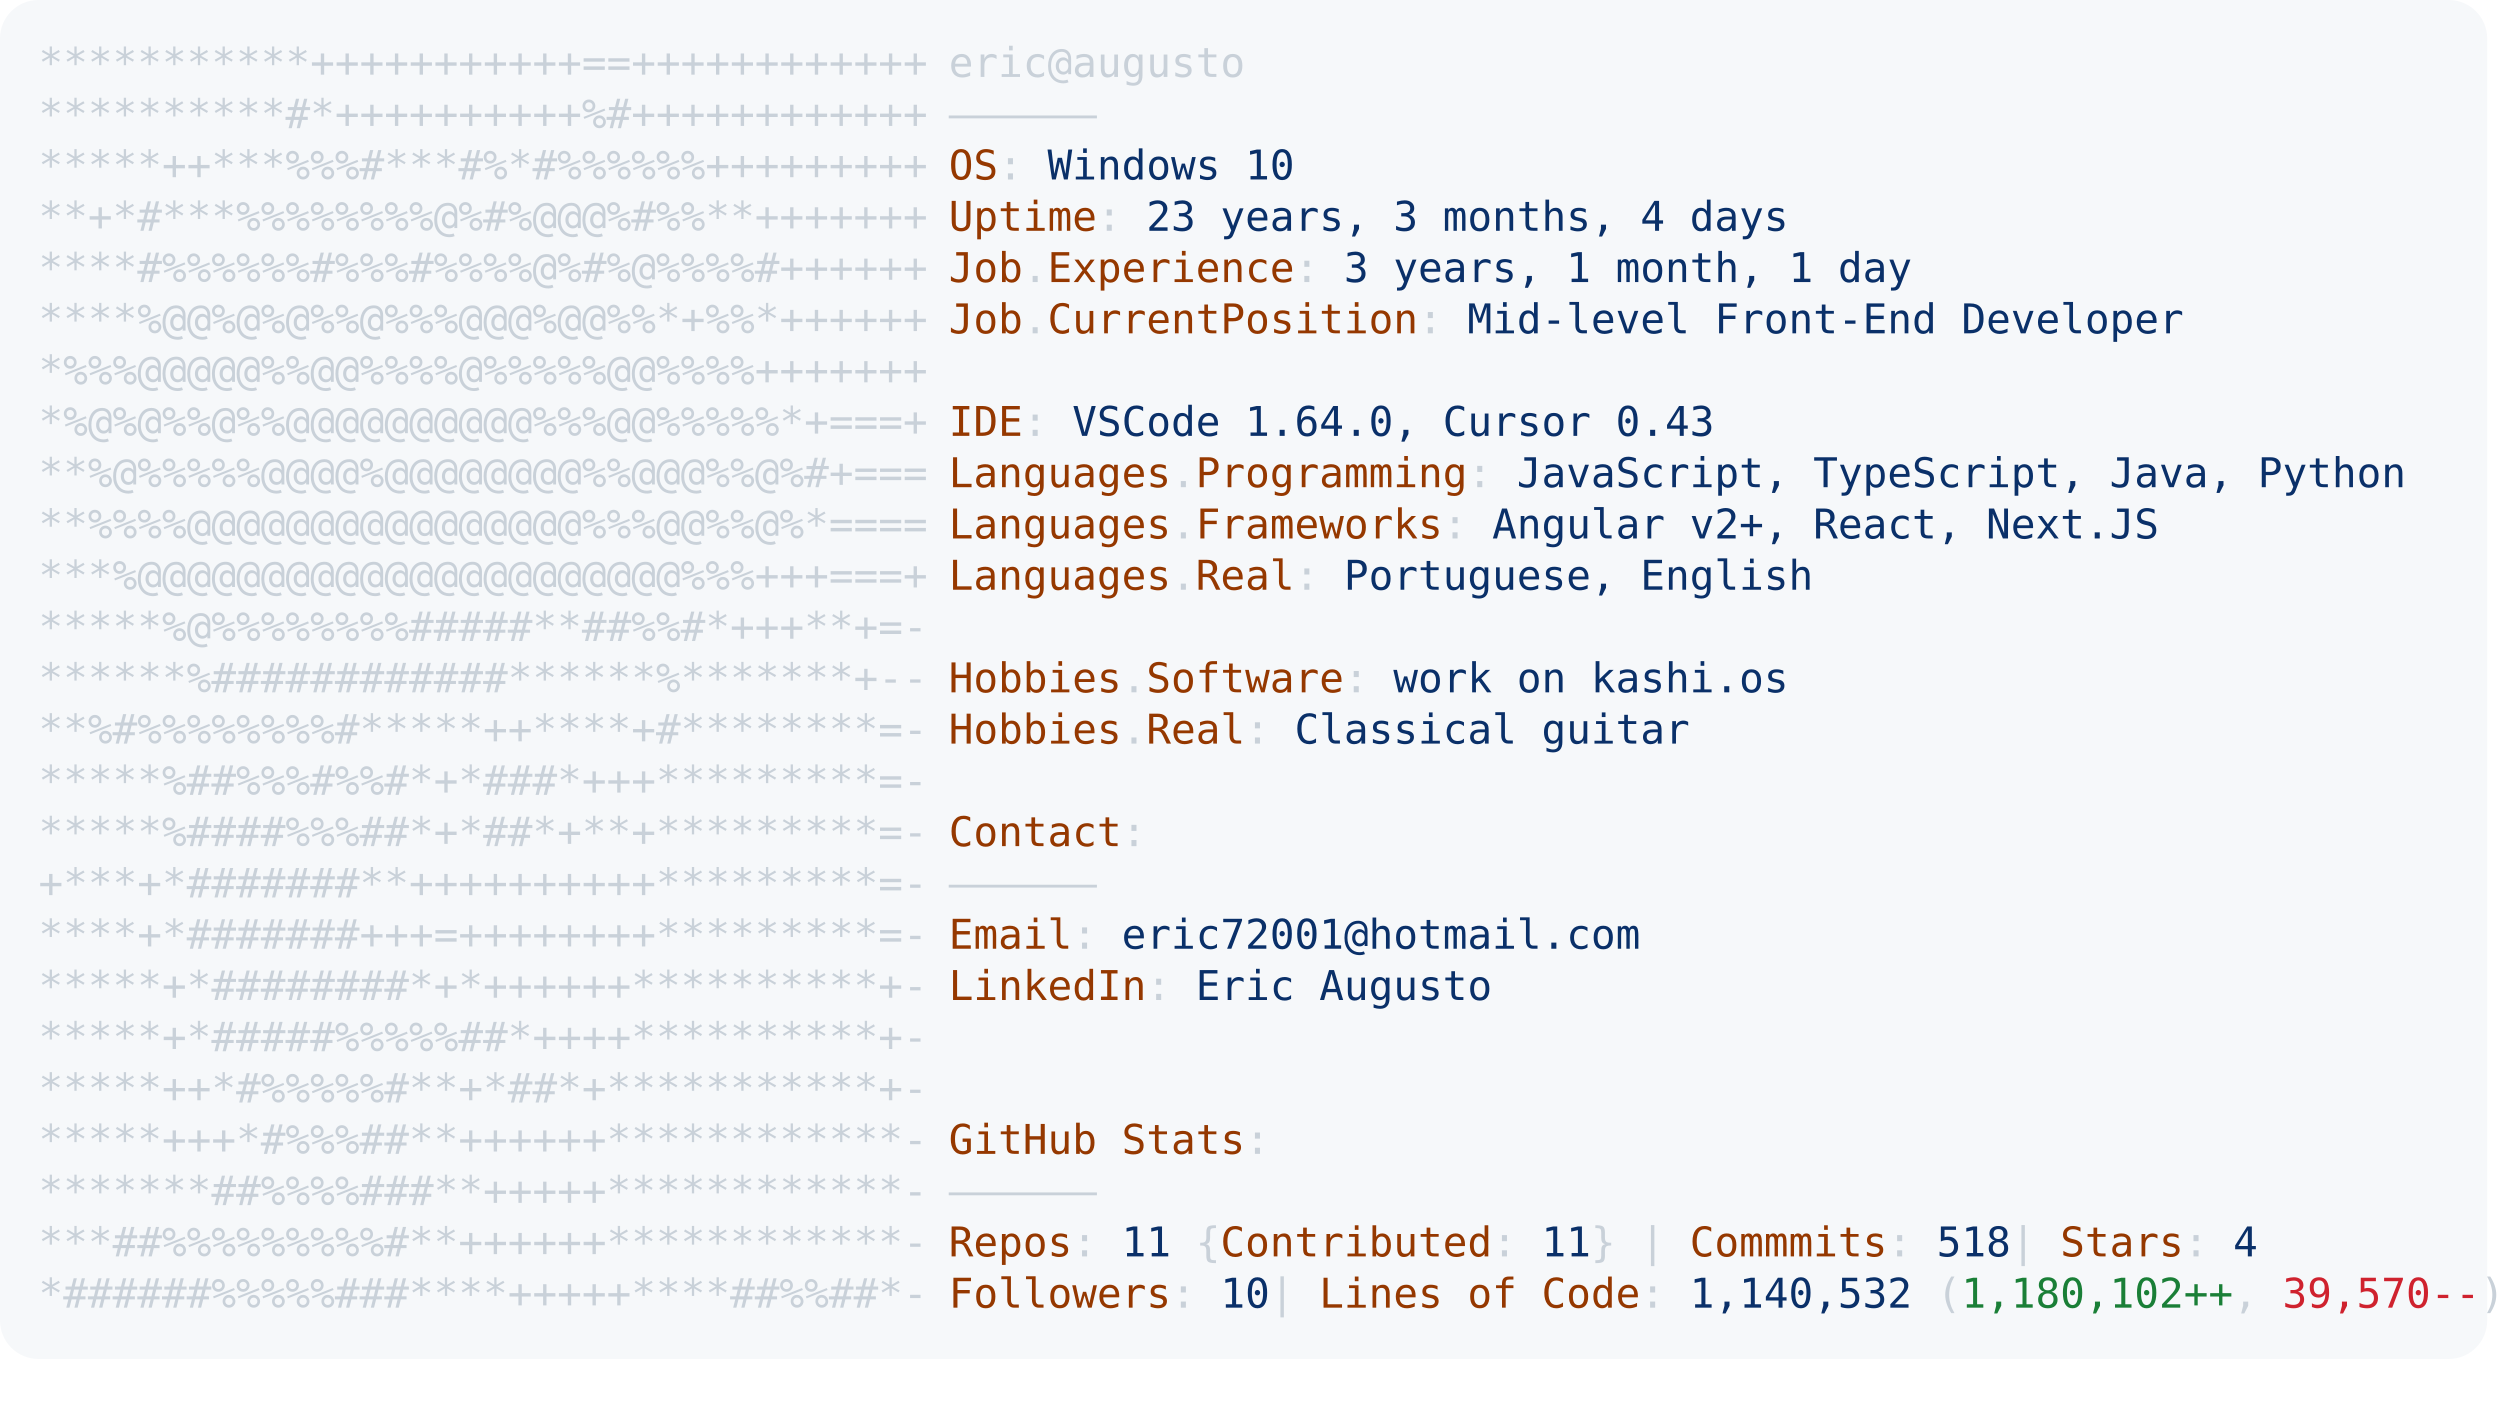
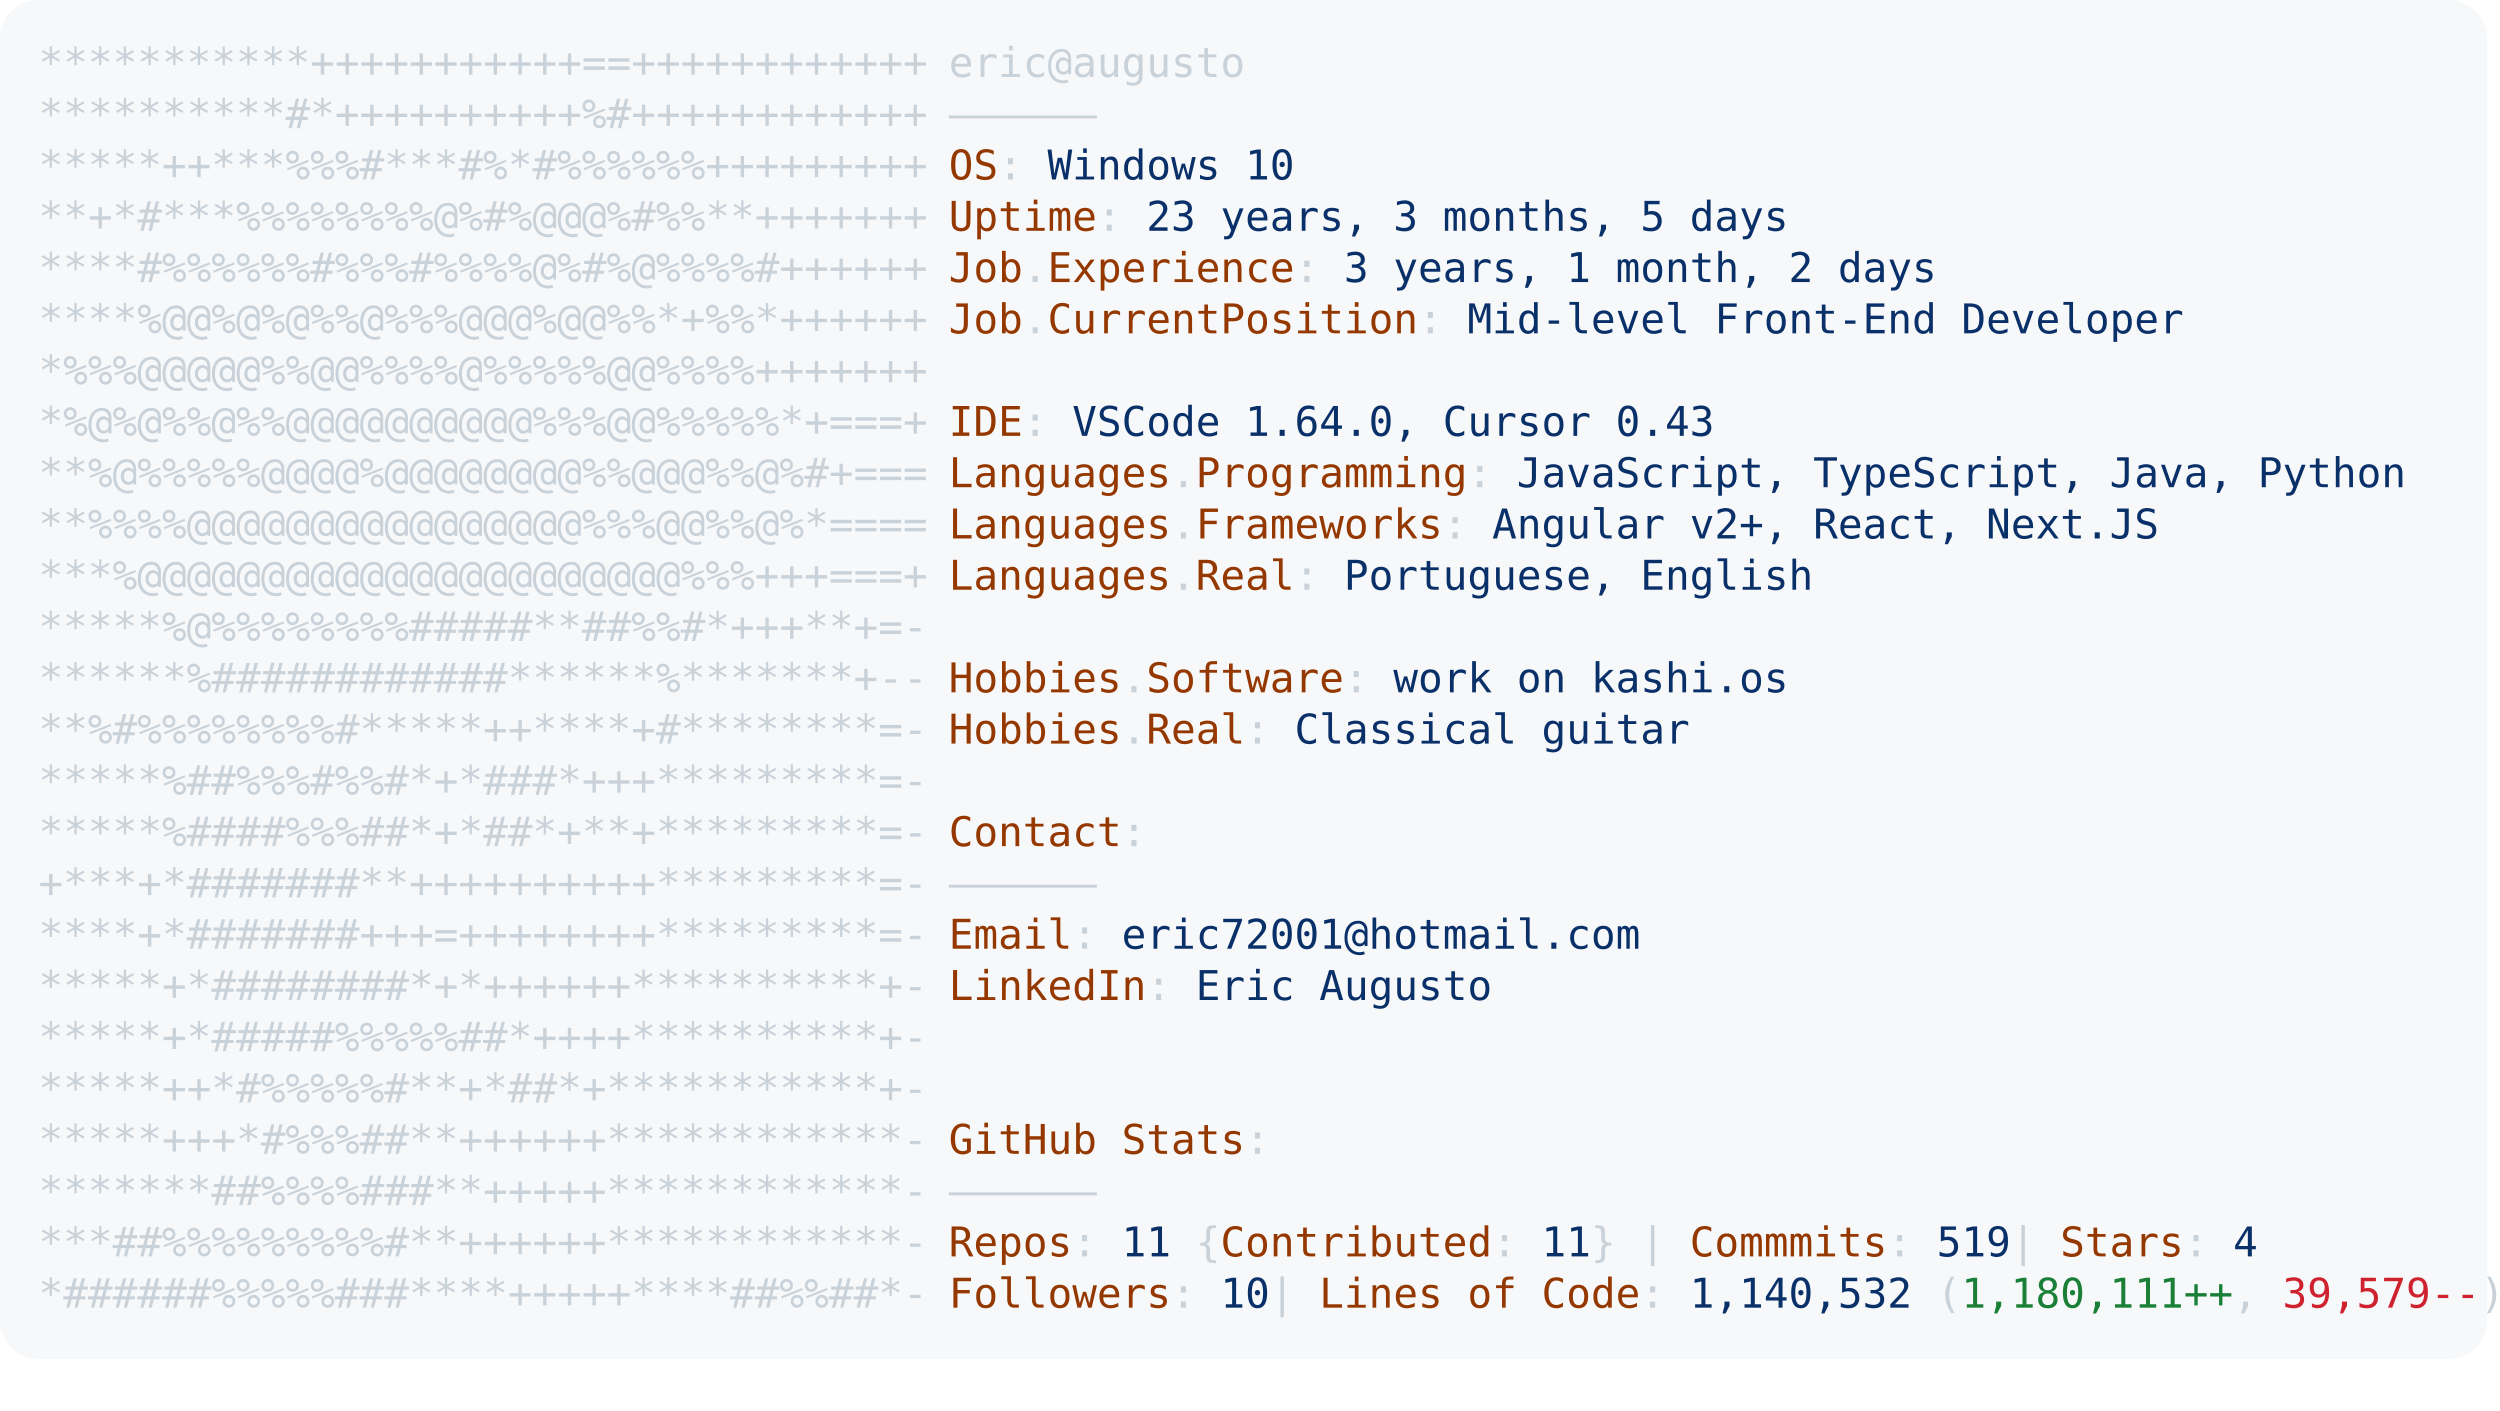
<svg xmlns="http://www.w3.org/2000/svg" font-family="Andale Mono,AndaleMono,Consolas,monospace" width="975px" height="550px" font-size="16px">
  <style>
.keyColor {fill: #953800;}
.valueColor {fill: #0a3069;}
.addColor {fill: #1a7f37;}
.delColor {fill: #cf222e;}
.commentColor {fill: #8b949e;}
text, tspan {white-space: pre;}
</style>
  <rect width="970px" height="530px" fill="#f6f8fa" rx="15" />
  <text x="15" y="30" fill="#c9d1d9" class="ascii">
    <tspan x="15" y="30">***********+++++++++++==++++++++++++</tspan>
    <tspan x="15" y="50">**********#*++++++++++%#++++++++++++</tspan>
    <tspan x="15" y="70">*****++***%%%#***#%*#%%%%%%+++++++++</tspan>
    <tspan x="15" y="90">**+*#***%%%%%%%%@%#%@@@%#%%**+++++++</tspan>
    <tspan x="15" y="110">****#%%%%%%#%%%#%%%%@%#%@%%%%#++++++</tspan>
    <tspan x="15" y="130">****%@@%@%@%%@%%%@@@%@@%%*+%%*++++++</tspan>
    <tspan x="15" y="150">*%%%@@@@@%%@@%%%%@%%%%%@@%%%%+++++++</tspan>
    <tspan x="15" y="170">*%@%@%%@%%@@@@@@@@@@%%%@@%%%%%*+===+</tspan>
    <tspan x="15" y="190">**%@%%%%%@@@@%@@@@@@@@%%@@@%%@%#+===</tspan>
    <tspan x="15" y="210">**%%%%@@@@@@@@@@@@@@@@%%%@@%%@%*====</tspan>
    <tspan x="15" y="230">***%@@@@@@@@@@@@@@@@@@@@@@%%%+++===+</tspan>
    <tspan x="15" y="250">*****%@%%%%%%%%#####**##%%#*+++**+=-</tspan>
    <tspan x="15" y="270">******%############******%*******+--</tspan>
    <tspan x="15" y="290">**%#%%%%%%%%#*****++****+#********=-</tspan>
    <tspan x="15" y="310">*****%##%%%#%%#*+*###*+++*********=-</tspan>
    <tspan x="15" y="330">*****%####%%%##*+*##*+**+*********=-</tspan>
    <tspan x="15" y="350">+***+*#######**++++++++++*********=-</tspan>
    <tspan x="15" y="370">****+*#######+++=++++++++*********=-</tspan>
    <tspan x="15" y="390">*****+*########*+*++++++**********+-</tspan>
    <tspan x="15" y="410">*****+*#####%%%%%##*++++**********+-</tspan>
    <tspan x="15" y="430">*****++*#%%%%%#**+*##*+***********+-</tspan>
    <tspan x="15" y="450">*****+++*#%%%##**++++++************-</tspan>
    <tspan x="15" y="470">*******##%%%%###**+++++************-</tspan>
    <tspan x="15" y="490">***##%%%%%%%%%#**++++++************-</tspan>
    <tspan x="15" y="510">*######%%%%%###****+++++****##%%##*-</tspan>
  </text>
  <text x="370" y="30" fill="#c9d1d9">
    <tspan x="370" y="30">eric@augusto</tspan>
    <tspan x="370" y="50">——————</tspan>
    <tspan x="370" y="70" class="keyColor">OS</tspan>: <tspan class="valueColor">Windows 10</tspan>
-     <tspan x="370" y="90" class="keyColor">Uptime</tspan>: <tspan class="valueColor">23 years, 3 months, 4 days</tspan>
-     <tspan x="370" y="110" class="keyColor">Job</tspan>.<tspan class="keyColor">Experience</tspan>: <tspan class="valueColor">3 years, 1 month, 1 day</tspan>
+     <tspan x="370" y="90" class="keyColor">Uptime</tspan>: <tspan class="valueColor">23 years, 3 months, 5 days</tspan>
+     <tspan x="370" y="110" class="keyColor">Job</tspan>.<tspan class="keyColor">Experience</tspan>: <tspan class="valueColor">3 years, 1 month, 2 days</tspan>
    <tspan x="370" y="130" class="keyColor">Job</tspan>.<tspan class="keyColor">CurrentPosition</tspan>: <tspan class="valueColor">Mid-level Front-End Developer</tspan>
    <tspan x="370" y="170" class="keyColor">IDE</tspan>: <tspan class="valueColor">VSCode 1.64.0, Cursor 0.43</tspan>
    <tspan x="370" y="190" class="keyColor">Languages</tspan>.<tspan class="keyColor">Programming</tspan>: <tspan class="valueColor">JavaScript, TypeScript, Java, Python</tspan>
    <tspan x="370" y="210" class="keyColor">Languages</tspan>.<tspan class="keyColor">Frameworks</tspan>: <tspan class="valueColor">Angular v2+, React, Next.JS</tspan>
    <tspan x="370" y="230" class="keyColor">Languages</tspan>.<tspan class="keyColor">Real</tspan>: <tspan class="valueColor">Portuguese, English</tspan>
    <tspan x="370" y="270" class="keyColor">Hobbies</tspan>.<tspan class="keyColor">Software</tspan>: <tspan class="valueColor">work on kashi.os </tspan>
    <tspan x="370" y="290" class="keyColor">Hobbies</tspan>.<tspan class="keyColor">Real</tspan>: <tspan class="valueColor">Classical guitar</tspan>
    <tspan x="370" y="330" class="keyColor">Contact</tspan>:
<tspan x="370" y="350">——————</tspan>
    <tspan x="370" y="370" class="keyColor">Email</tspan>: <tspan class="valueColor">eric72001@hotmail.com</tspan>
    <tspan x="370" y="390" class="keyColor">LinkedIn</tspan>: <tspan class="valueColor"> Eric Augusto</tspan>
    <tspan x="370" y="450" class="keyColor">GitHub Stats</tspan>:
<tspan x="370" y="470">——————</tspan>
-     <tspan x="370" y="490" class="keyColor">Repos</tspan>: <tspan class="valueColor">11</tspan> {<tspan class="keyColor">Contributed</tspan>: <tspan class="valueColor">11</tspan>}  | <tspan class="keyColor">Commmits</tspan>: <tspan class="valueColor">518    </tspan>| <tspan class="keyColor">Stars</tspan>: <tspan class="valueColor">4</tspan>
-     <tspan x="370" y="510" class="keyColor">Followers</tspan>: <tspan class="valueColor">10  </tspan>| <tspan class="keyColor">Lines of Code</tspan>: <tspan class="valueColor">1,140,532</tspan> (<tspan class="addColor">1,180,102++</tspan>, <tspan class="delColor">39,570--</tspan>)
+     <tspan x="370" y="490" class="keyColor">Repos</tspan>: <tspan class="valueColor">11</tspan> {<tspan class="keyColor">Contributed</tspan>: <tspan class="valueColor">11</tspan>}  | <tspan class="keyColor">Commmits</tspan>: <tspan class="valueColor">519    </tspan>| <tspan class="keyColor">Stars</tspan>: <tspan class="valueColor">4</tspan>
+     <tspan x="370" y="510" class="keyColor">Followers</tspan>: <tspan class="valueColor">10  </tspan>| <tspan class="keyColor">Lines of Code</tspan>: <tspan class="valueColor">1,140,532</tspan> (<tspan class="addColor">1,180,111++</tspan>, <tspan class="delColor">39,579--</tspan>)
</text>
</svg>
